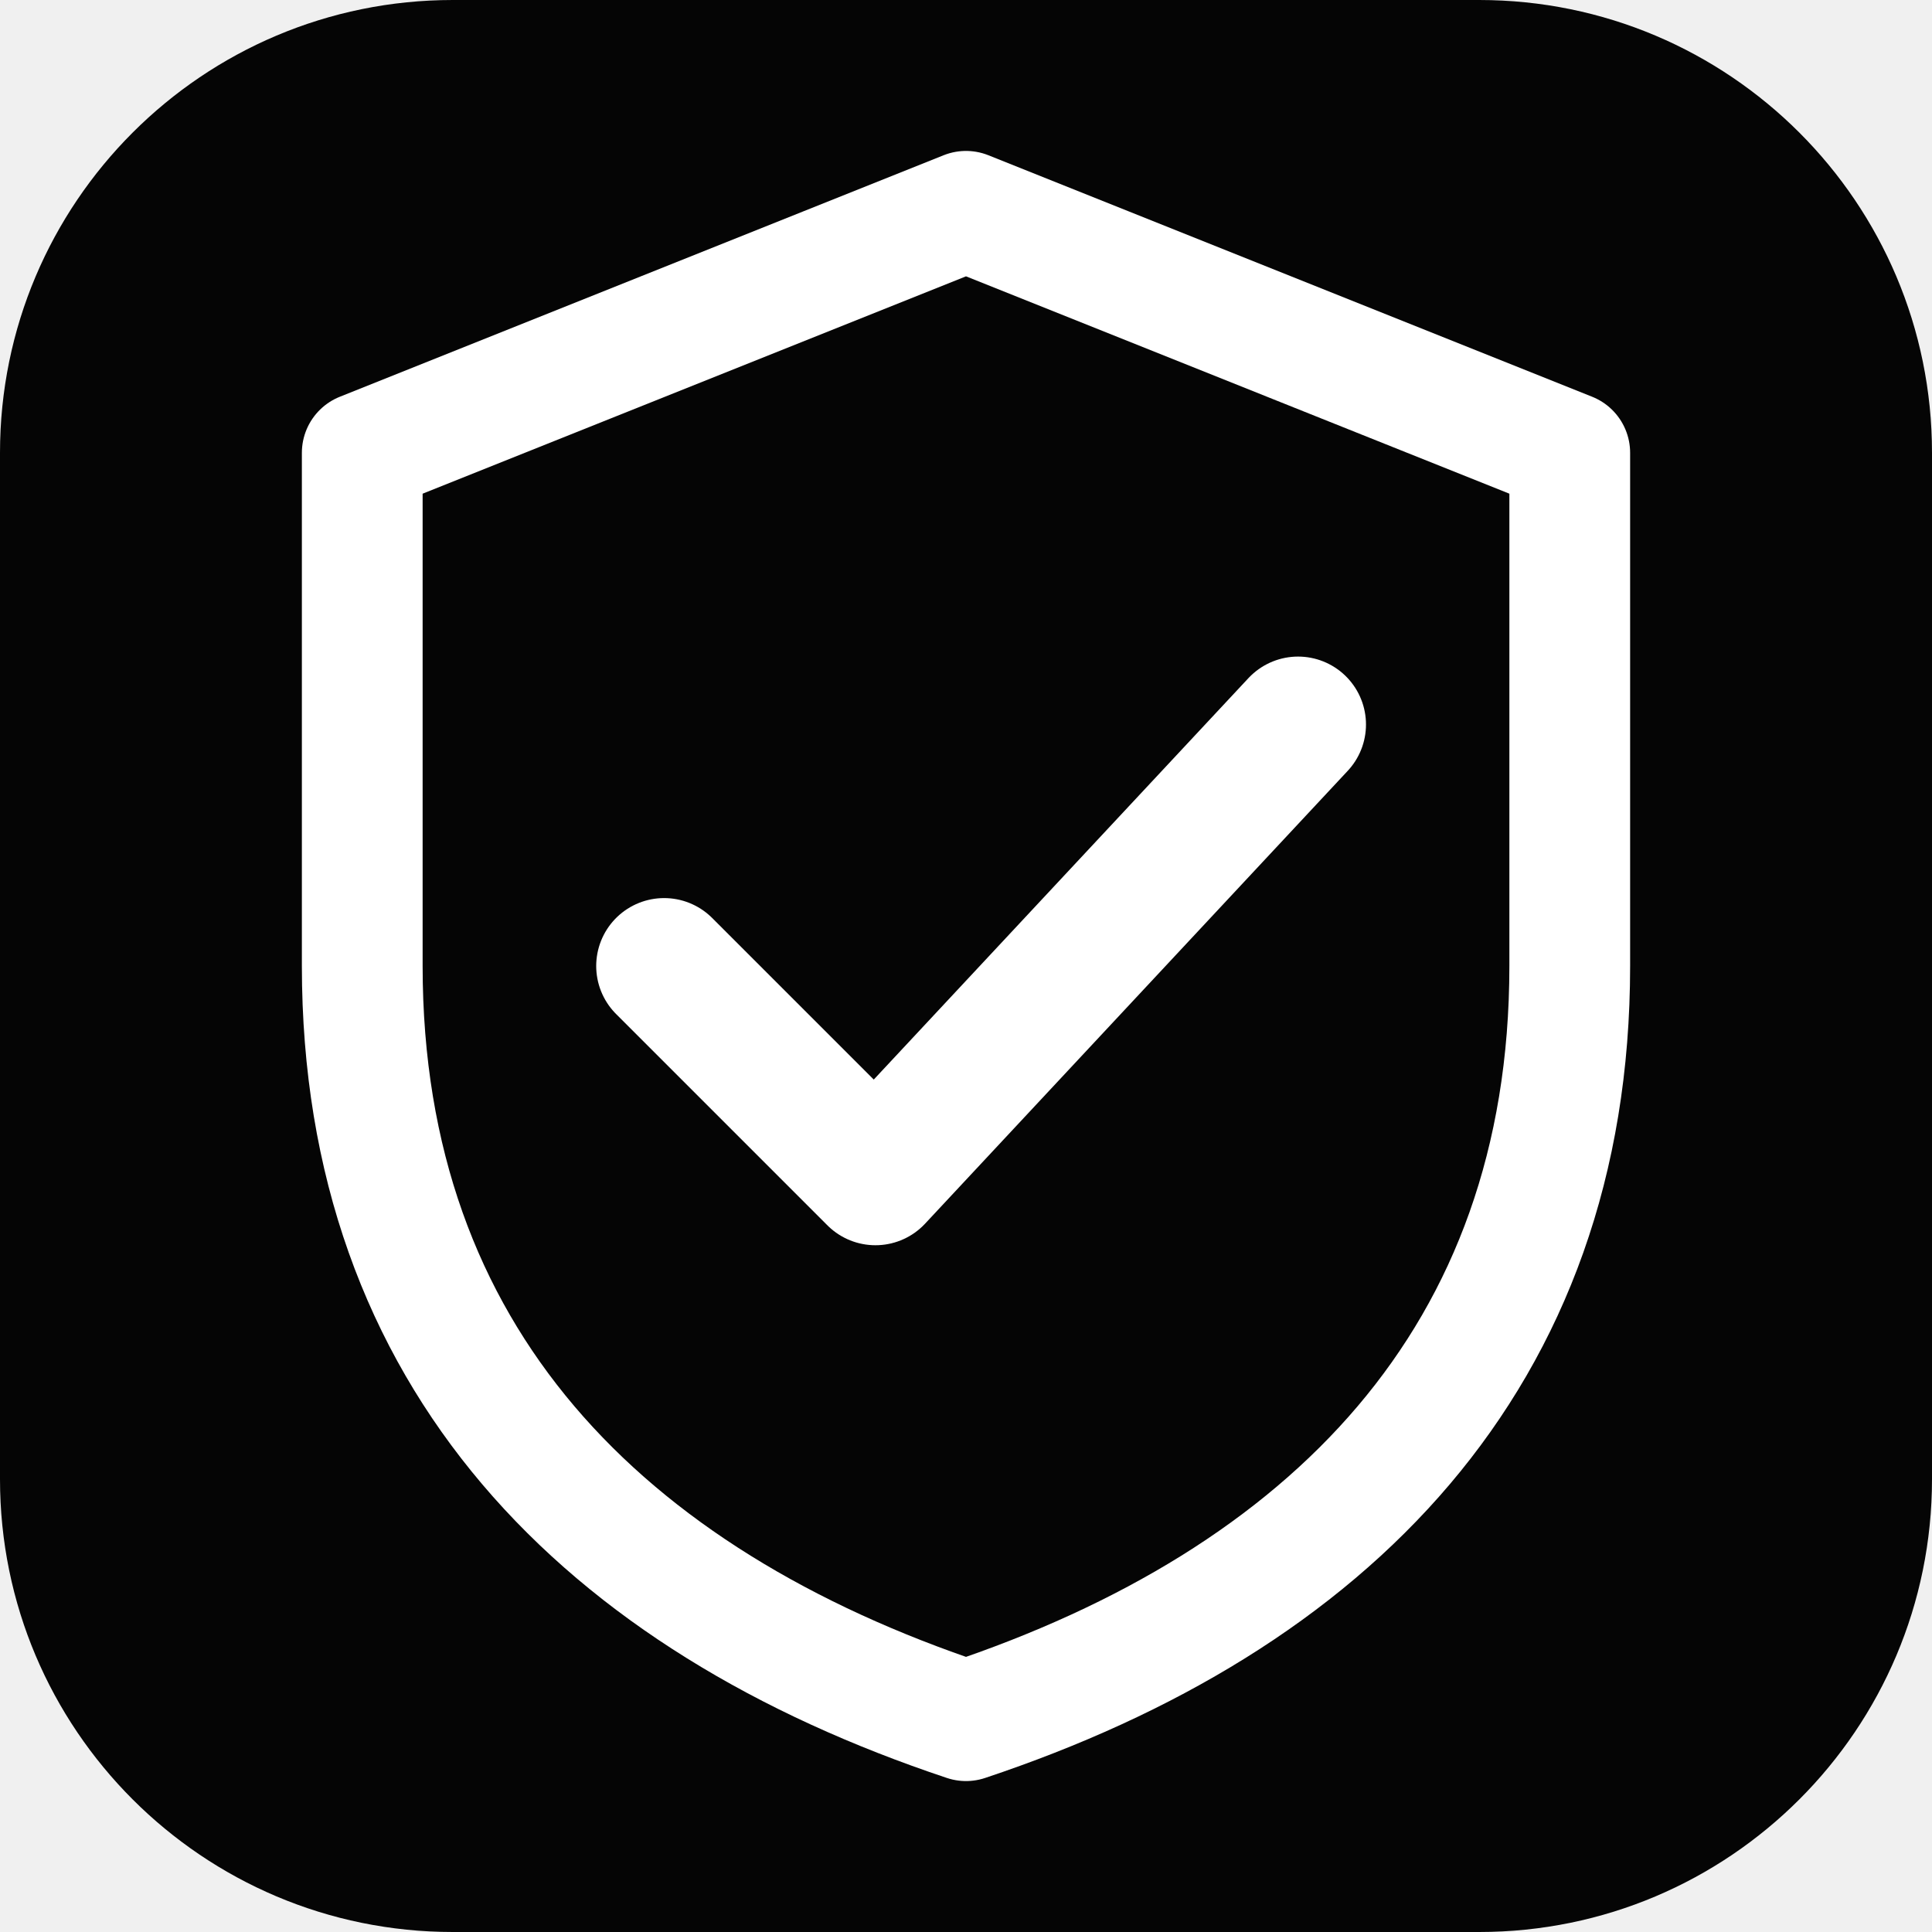
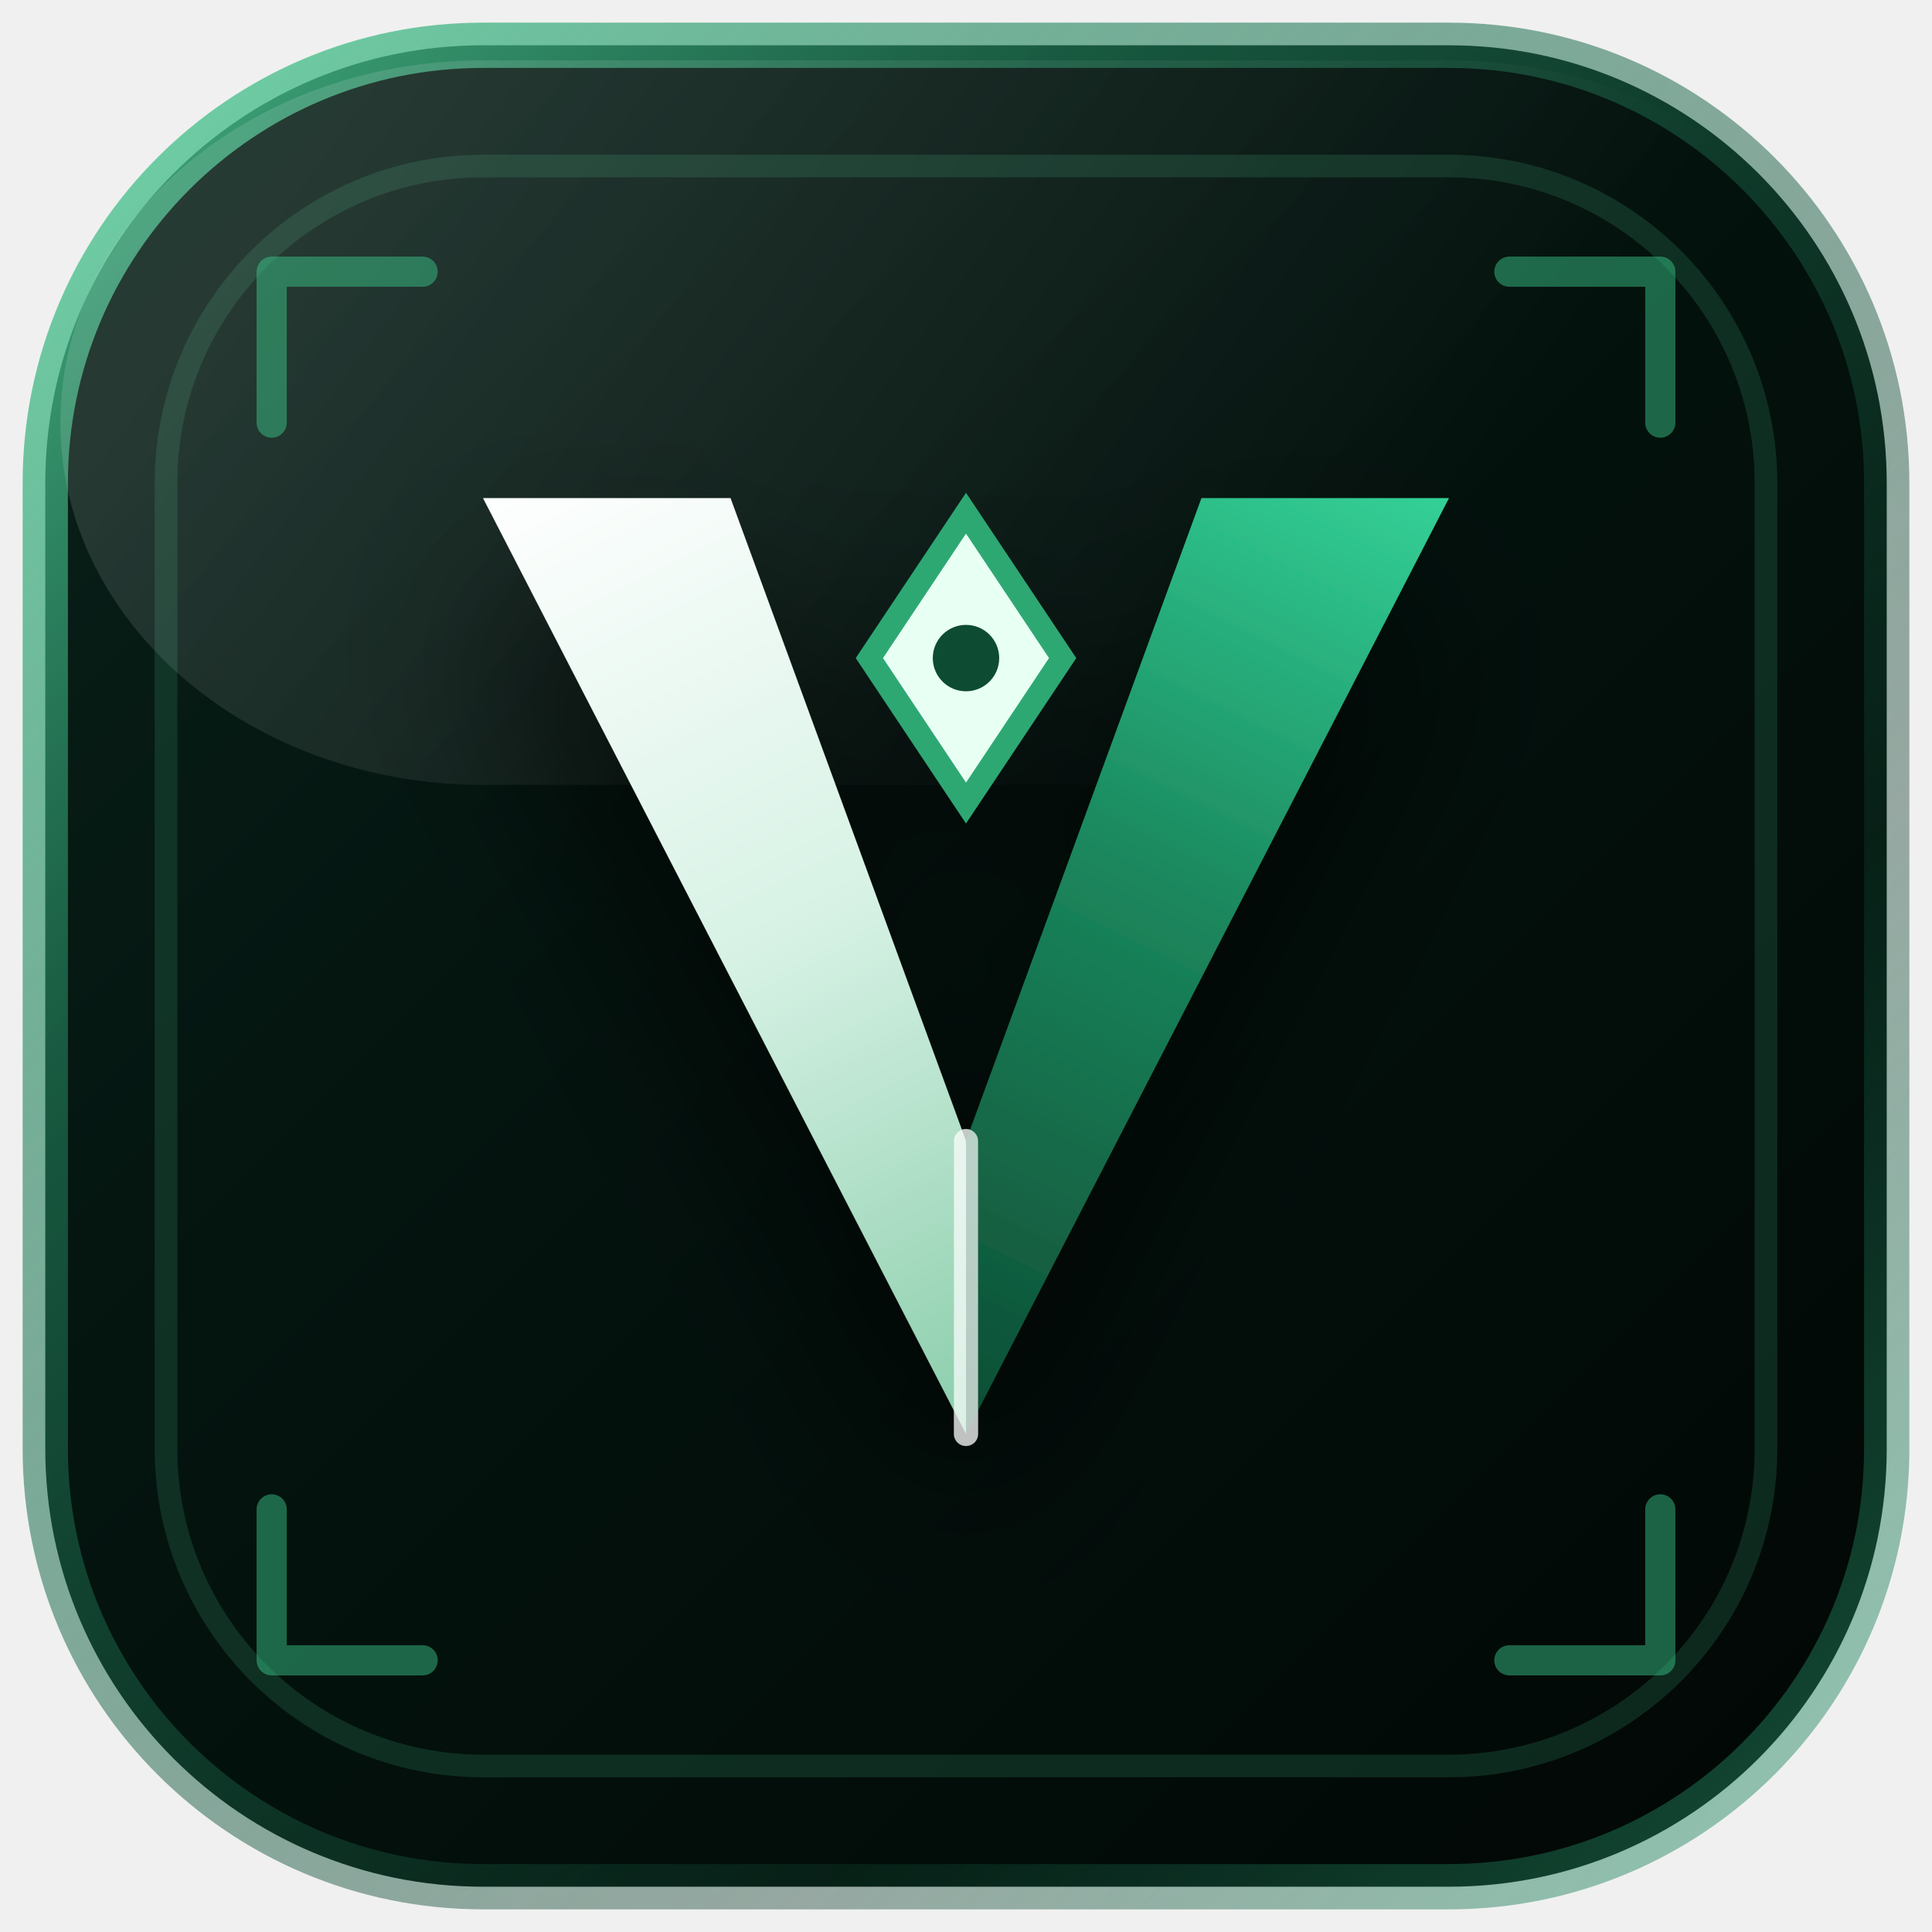
- <svg xmlns="http://www.w3.org/2000/svg" viewBox="0 0 64 64">
-   <rect width="64" height="64" rx="15" fill="#050505" />
-   <path d="M32 7 52 15v17c0 13-8 21-20 25-12-4-20-12-20-25V15L32 7Z" fill="none" stroke="#fff" stroke-width="4" stroke-linejoin="round" />
-   <path d="m22 32 7 7 14-15" fill="none" stroke="#fff" stroke-width="4.5" stroke-linecap="round" stroke-linejoin="round" />
+ <svg xmlns="http://www.w3.org/2000/svg" viewBox="0 0 64 64" fill="none">
+   <defs>
+     <linearGradient id="vf-bg" x1="0" y1="0" x2="64" y2="64" gradientUnits="userSpaceOnUse">
+       <stop offset="0%" stop-color="#0a231b" />
+       <stop offset="40%" stop-color="#04140f" />
+       <stop offset="100%" stop-color="#010604" />
+     </linearGradient>
+     <linearGradient id="vf-bezel" x1="0" y1="0" x2="64" y2="64" gradientUnits="userSpaceOnUse">
+       <stop offset="0%" stop-color="#56d79e" stop-opacity="0.85" />
+       <stop offset="30%" stop-color="#23825d" stop-opacity="0.6" />
+       <stop offset="70%" stop-color="#0e3c2b" stop-opacity="0.4" />
+       <stop offset="100%" stop-color="#2ca777" stop-opacity="0.5" />
+     </linearGradient>
+     <linearGradient id="vf-left" x1="16" y1="16" x2="32" y2="48" gradientUnits="userSpaceOnUse">
+       <stop offset="0%" stop-color="#FFFFFF" />
+       <stop offset="50%" stop-color="#D7F2E5" />
+       <stop offset="100%" stop-color="#88CCA9" />
+     </linearGradient>
+     <linearGradient id="vf-right" x1="48" y1="16" x2="32" y2="48" gradientUnits="userSpaceOnUse">
+       <stop offset="0%" stop-color="#34D399" />
+       <stop offset="45%" stop-color="#1B875D" />
+       <stop offset="100%" stop-color="#0D4B33" />
+     </linearGradient>
+     <filter id="vf-shadow" x="8" y="10" width="48" height="46" filterUnits="userSpaceOnUse">
+       <feDropShadow dx="0" dy="3.5" stdDeviation="3" flood-color="#000000" flood-opacity="0.65" />
+     </filter>
+     <linearGradient id="vf-sheen" x1="10" y1="6" x2="40" y2="28" gradientUnits="userSpaceOnUse">
+       <stop offset="0%" stop-color="#FFFFFF" stop-opacity="0.12" />
+       <stop offset="100%" stop-color="#FFFFFF" stop-opacity="0" />
+     </linearGradient>
+   </defs>
+   <rect x="1.5" y="1.5" width="61" height="61" rx="14.5" fill="url(#vf-bg)" stroke="url(#vf-bezel)" stroke-width="1.5" />
+   <rect x="5.5" y="5.5" width="53" height="53" rx="10.5" fill="none" stroke="#2a7756" stroke-width="0.75" stroke-opacity="0.3" />
+   <rect x="2" y="2" width="60" height="24" rx="14" fill="url(#vf-sheen)" />
+   <path d="M9 14 V9 H14 M50 9 H55 V14 M55 50 V55 H50 M14 55 H9 V50" stroke="#3cd191" stroke-width="1" stroke-linecap="round" stroke-linejoin="round" stroke-opacity="0.45" />
+   <g filter="url(#vf-shadow)">
+     <path d="M16 16.5 L24.2 16.5 L32 37.8 L32 47.5 L16 16.5 Z" fill="url(#vf-left)" />
+     <path d="M48 16.5 L39.8 16.5 L32 37.8 L32 47.5 L48 16.5 Z" fill="url(#vf-right)" />
+     <line x1="32" y1="37.8" x2="32" y2="47.5" stroke="#FFFFFF" stroke-width="0.8" stroke-linecap="round" stroke-opacity="0.7" />
+     <path d="M32 17 L35.2 21.8 L32 26.6 L28.8 21.8 Z" fill="#E8FFF3" stroke="#2FA873" stroke-width="0.75" />
+     <circle cx="32" cy="21.8" r="1.1" fill="#0D4B33" />
+   </g>
</svg>
